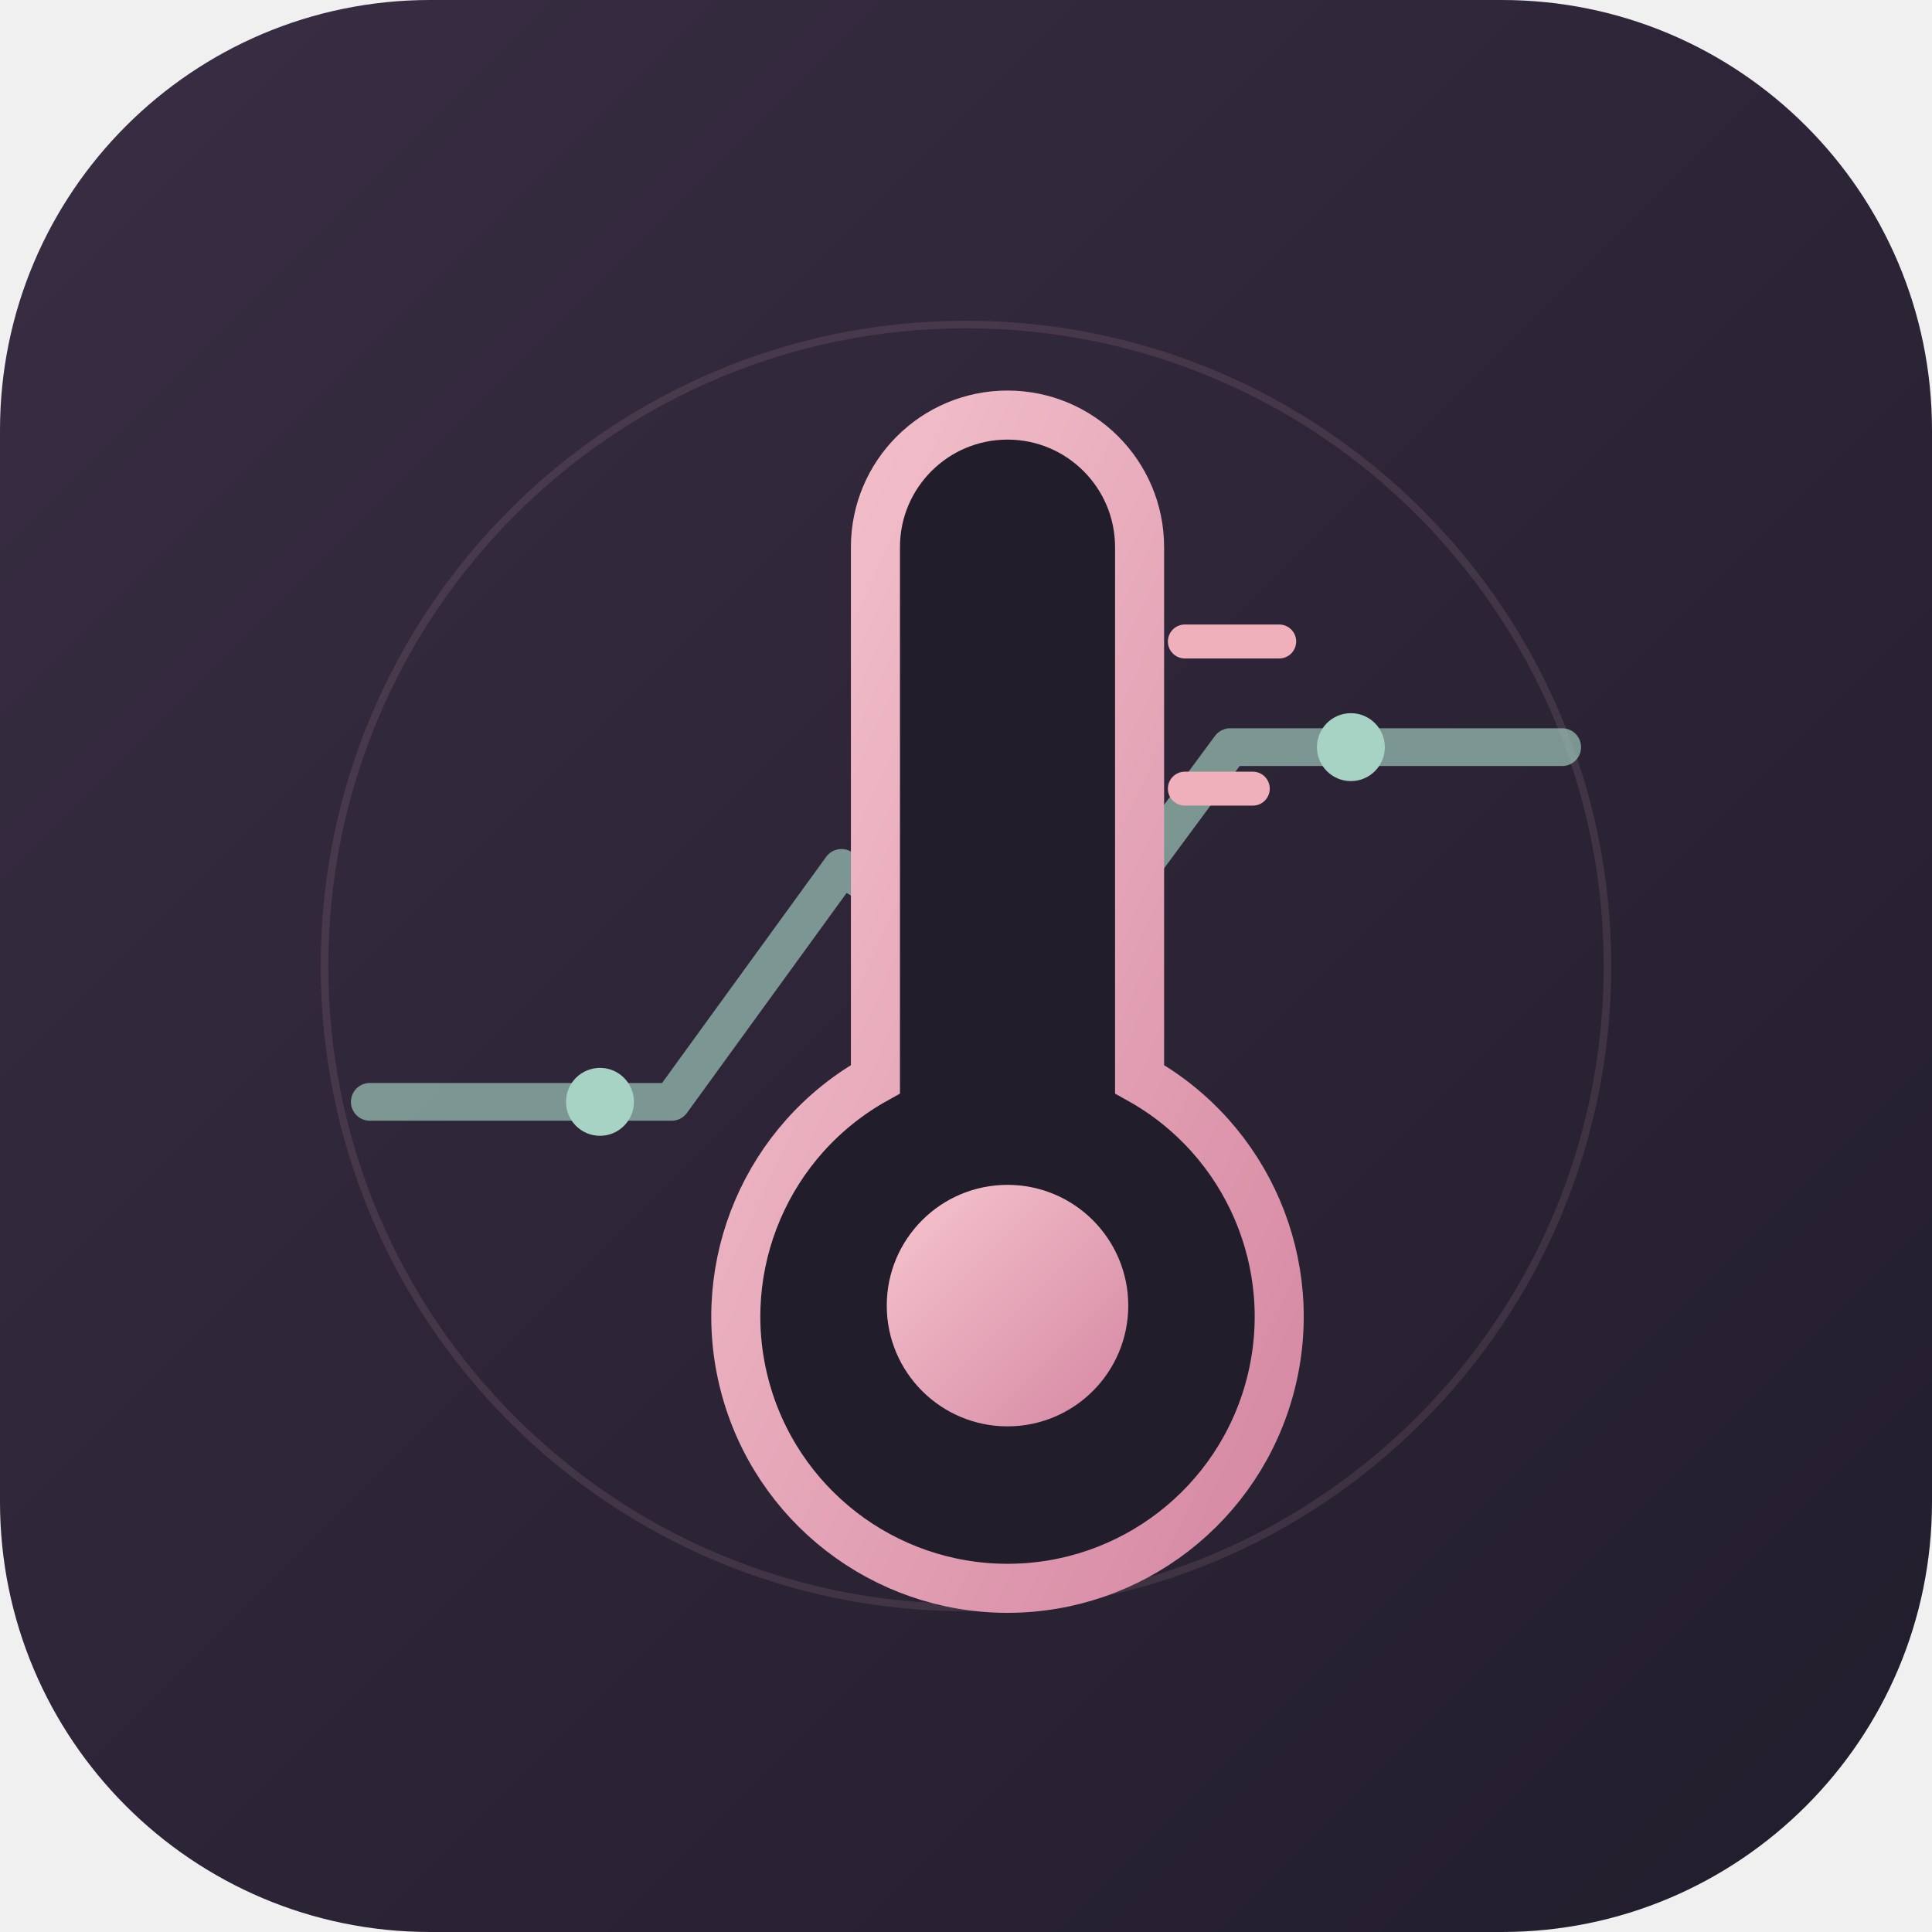
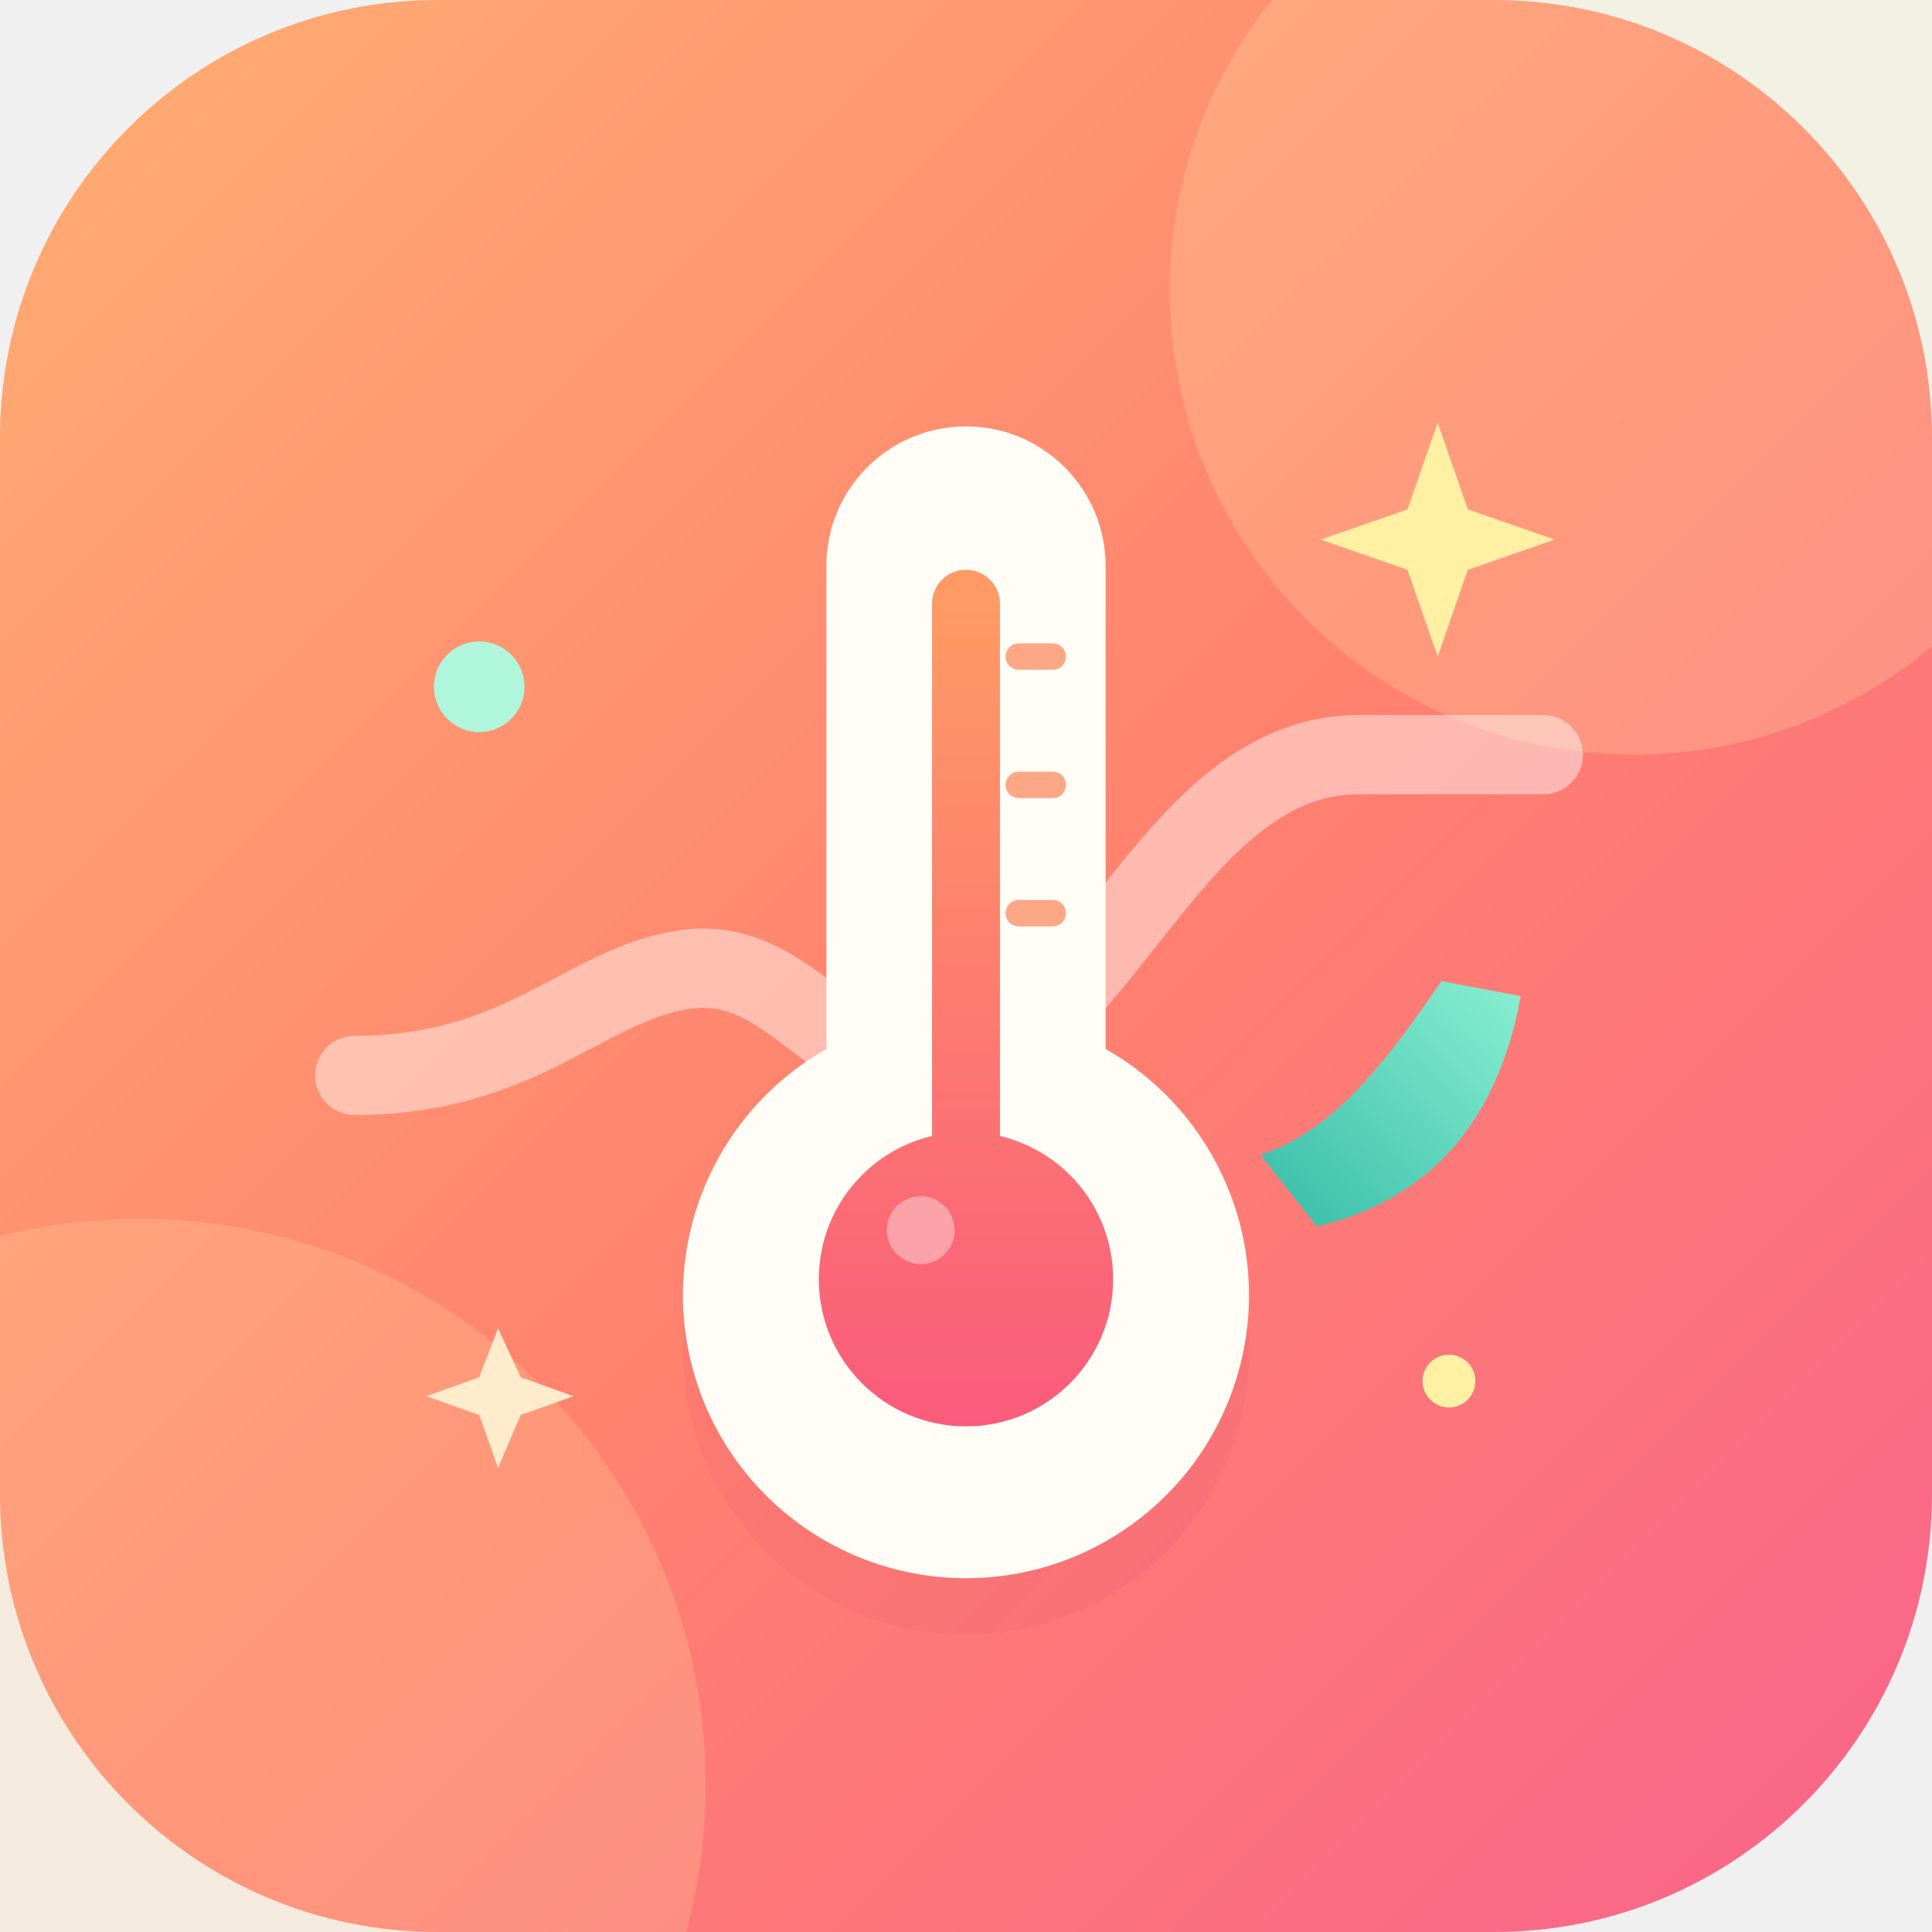
<svg xmlns="http://www.w3.org/2000/svg" viewBox="0 0 512 512">
  <defs>
-     <linearGradient id="bg" x2="1" y2="1">
-       <stop stop-color="#392d43" />
-       <stop offset="1" stop-color="#211d2b" />
+     <linearGradient id="sunrise" x1="0" y1="0" x2="1" y2="1">
+       <stop stop-color="#ffaf73" />
+       <stop offset=".52" stop-color="#ff826f" />
+       <stop offset="1" stop-color="#f9638c" />
    </linearGradient>
-     <linearGradient id="rose" x2="1" y2="1">
-       <stop stop-color="#f6c6cf" />
-       <stop offset="1" stop-color="#d587a2" />
+     <linearGradient id="warm" gradientUnits="userSpaceOnUse" x1="256" y1="160" x2="256" y2="378">
+       <stop stop-color="#ff9a64" />
+       <stop offset="1" stop-color="#fa5b7c" />
+     </linearGradient>
+     <linearGradient id="mint" x1="0" y1="1" x2="1" y2="0">
+       <stop stop-color="#37bca8" />
+       <stop offset="1" stop-color="#89efd1" />
    </linearGradient>
  </defs>
-   <rect width="512" height="512" rx="114" fill="url(#bg)" />
-   <circle cx="256" cy="256" r="170" fill="none" stroke="#efb0bc" stroke-opacity=".12" stroke-width="2" />
-   <path d="M98 292h80l45-62 55 33 48-65h88" stroke="#a6d3c3" stroke-width="10" stroke-linecap="round" stroke-linejoin="round" fill="none" opacity=".65" />
-   <path d="M232 286V145a35 35 0 0 1 70 0v141a72 72 0 1 1-70 0Z" fill="#211d2b" stroke="url(#rose)" stroke-width="13" />
-   <path d="M267 185v141" stroke="url(#rose)" stroke-width="14" stroke-linecap="round" />
-   <circle cx="267" cy="346" r="32" fill="url(#rose)" />
-   <path d="M314 170h25m-25 39h18" stroke="#efb0bc" stroke-width="9" stroke-linecap="round" />
-   <circle cx="159" cy="292" r="9" fill="#a6d3c3" />
-   <circle cx="358" cy="198" r="9" fill="#a6d3c3" />
+   <rect width="512" height="512" rx="116" fill="url(#sunrise)" />
+   <circle cx="433" cy="77" r="123" fill="#fff3b2" opacity=".21" />
+   <circle cx="37" cy="473" r="150" fill="#ffdba5" opacity=".24" />
+   <path d="M94 285c44 0 61-24 87-28 31-5 42 35 75 25 37-11 56-81 103-82h50" fill="none" stroke="#fff" stroke-width="21" stroke-linecap="round" opacity=".45" />
+   <path d="M219 284V156a37 37 0 0 1 74 0v128a75 75 0 1 1-74 0Z" fill="#da4a65" opacity=".12" transform="translate(0 9)" />
+   <path d="M219 278V150a37 37 0 0 1 74 0v128a75 75 0 1 1-74 0Z" fill="#fffdf5" />
+   <path d="M256 160v168" fill="none" stroke="url(#warm)" stroke-width="18" stroke-linecap="round" />
+   <circle cx="256" cy="339" r="39" fill="url(#warm)" />
+   <circle cx="244" cy="326" r="9" fill="#fff" opacity=".37" />
+   <path d="M279 174h-9m9 34h-9m9 34h-9" stroke="#fca786" stroke-width="7" stroke-linecap="round" />
+   <path d="M334 306c19-6 33-24 48-46l21 4c-6 33-24 54-54 61" fill="url(#mint)" />
+   <path d="m373 135 8-23 8 23 23 8-23 8-8 23-8-23-23-8Z" fill="#fff0a4" />
+   <circle cx="127" cy="182" r="12" fill="#b0f6dd" />
+   <circle cx="384" cy="366" r="7" fill="#fff0a4" />
+   <path d="m132 352 6 13 14 5-14 5-6 14-5-14-14-5 14-5Z" fill="#fff5d6" opacity=".9" />
</svg>
